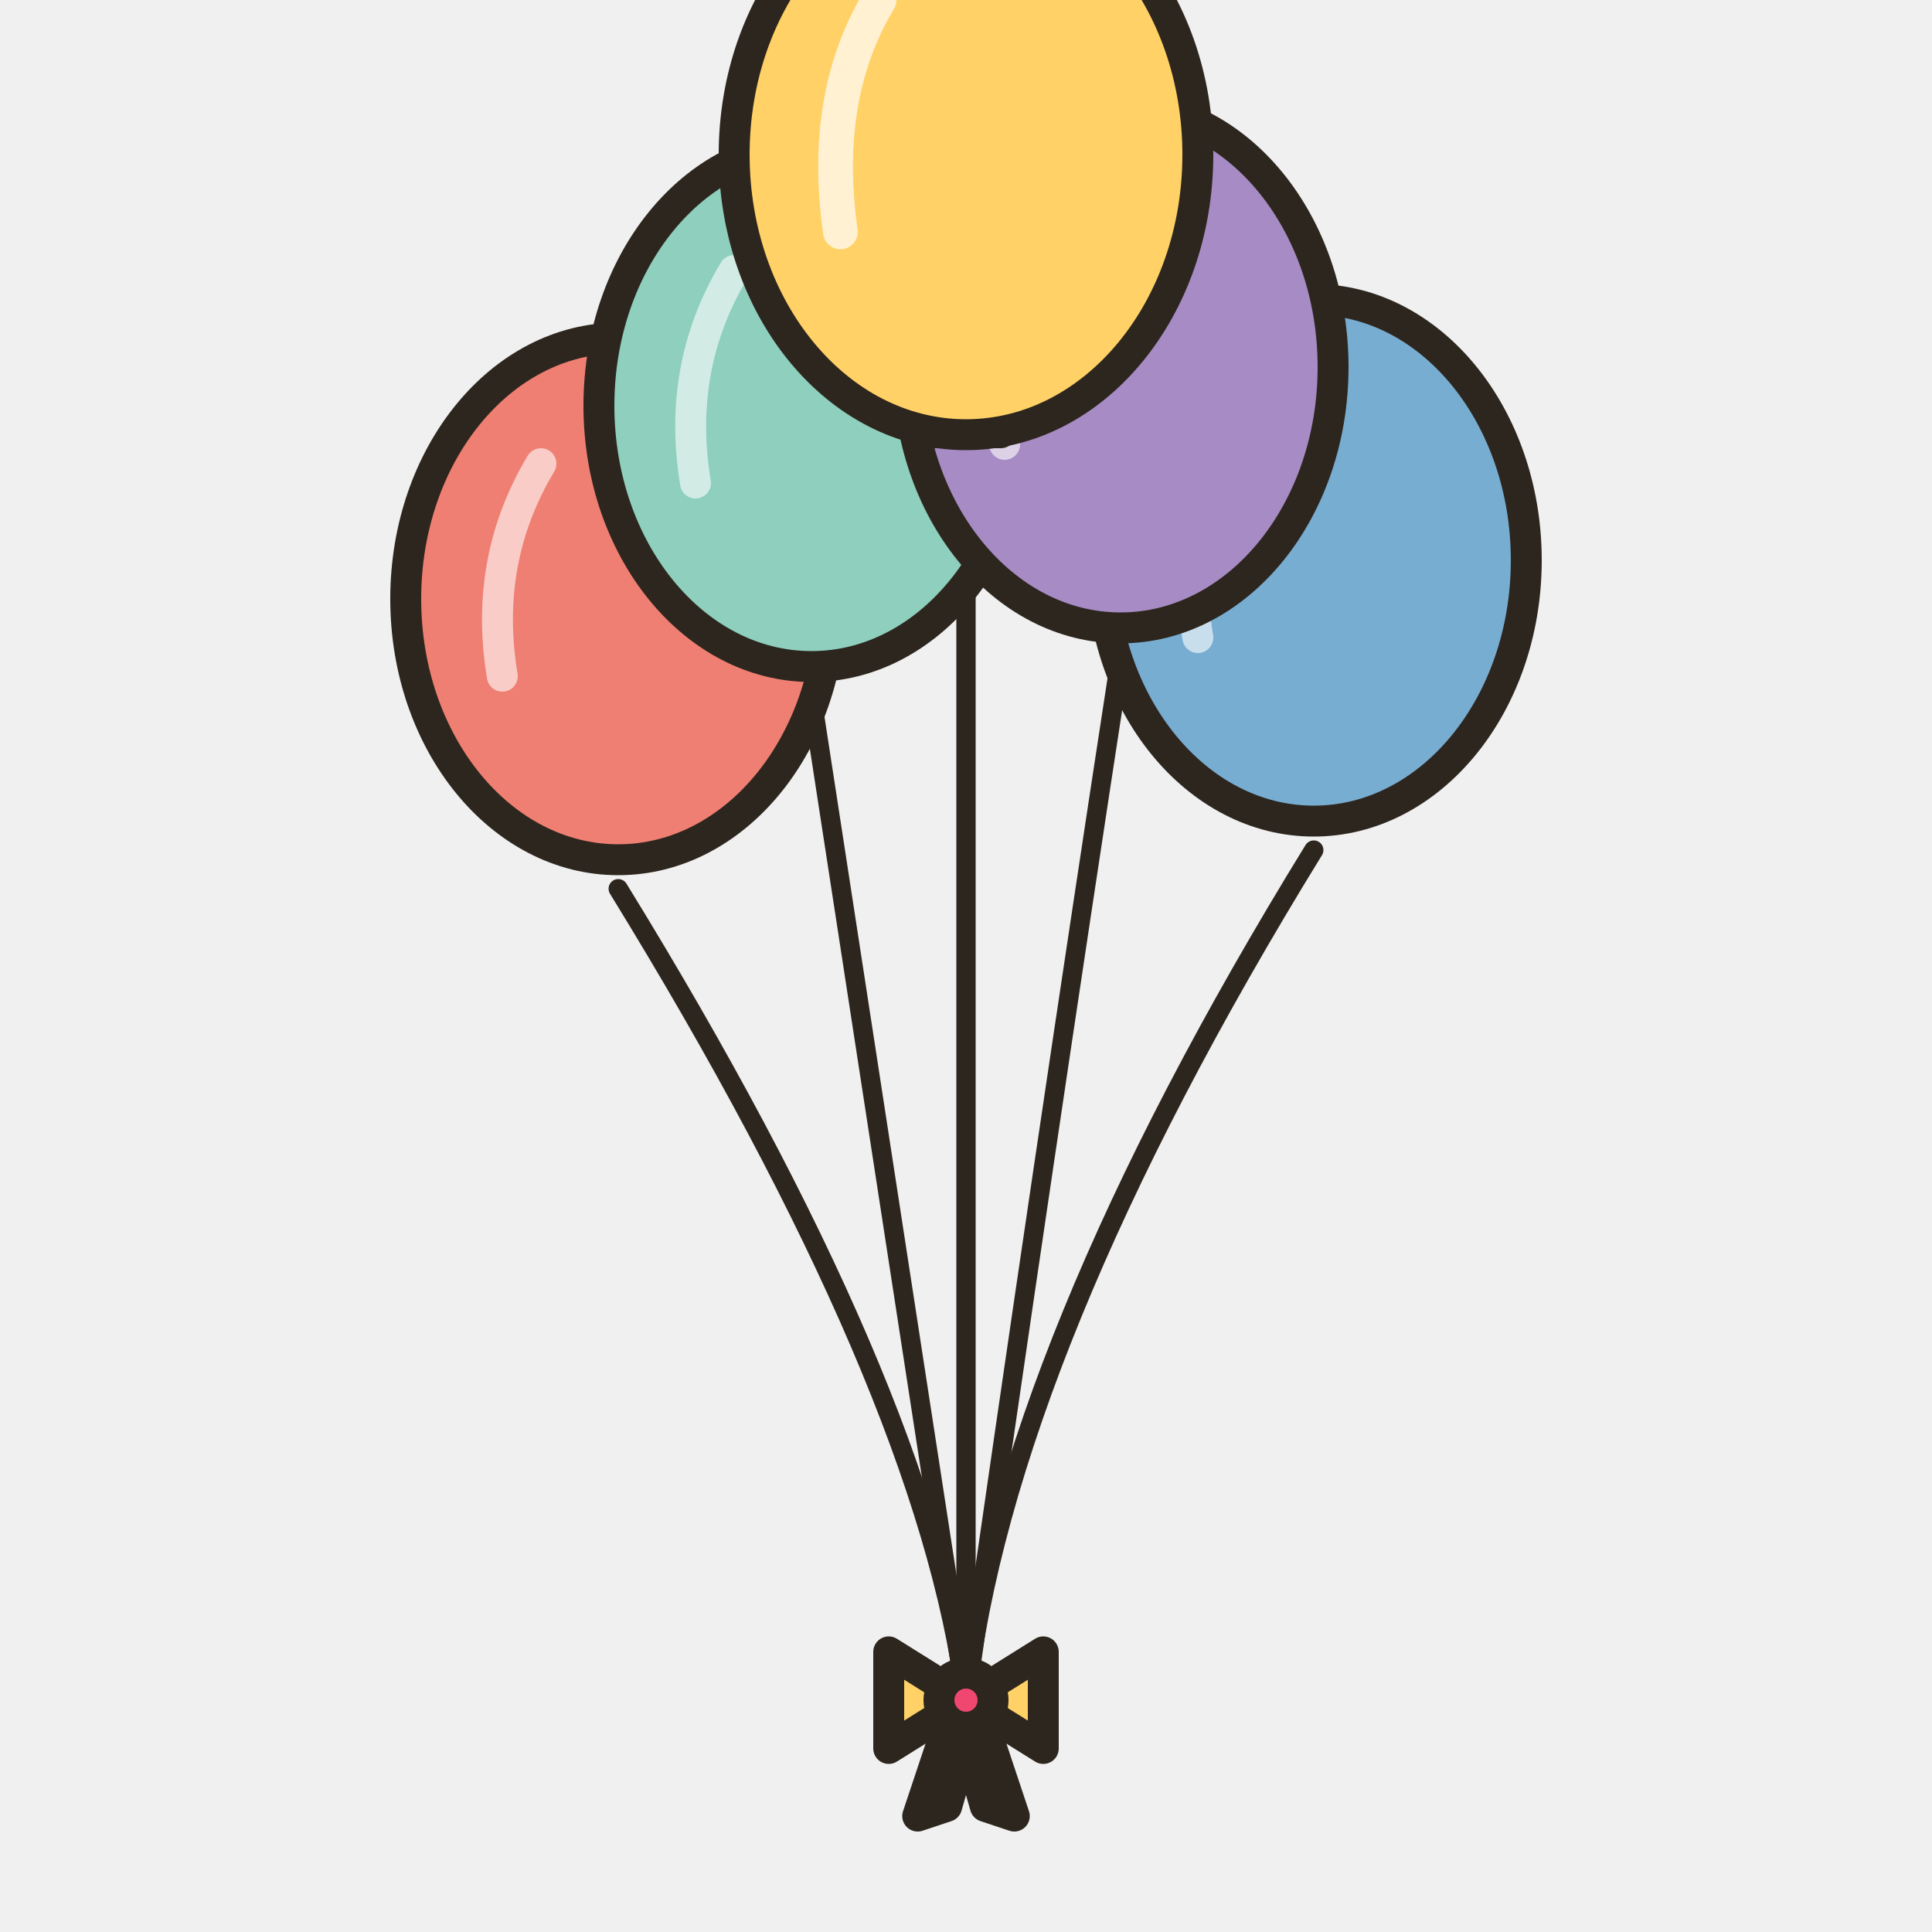
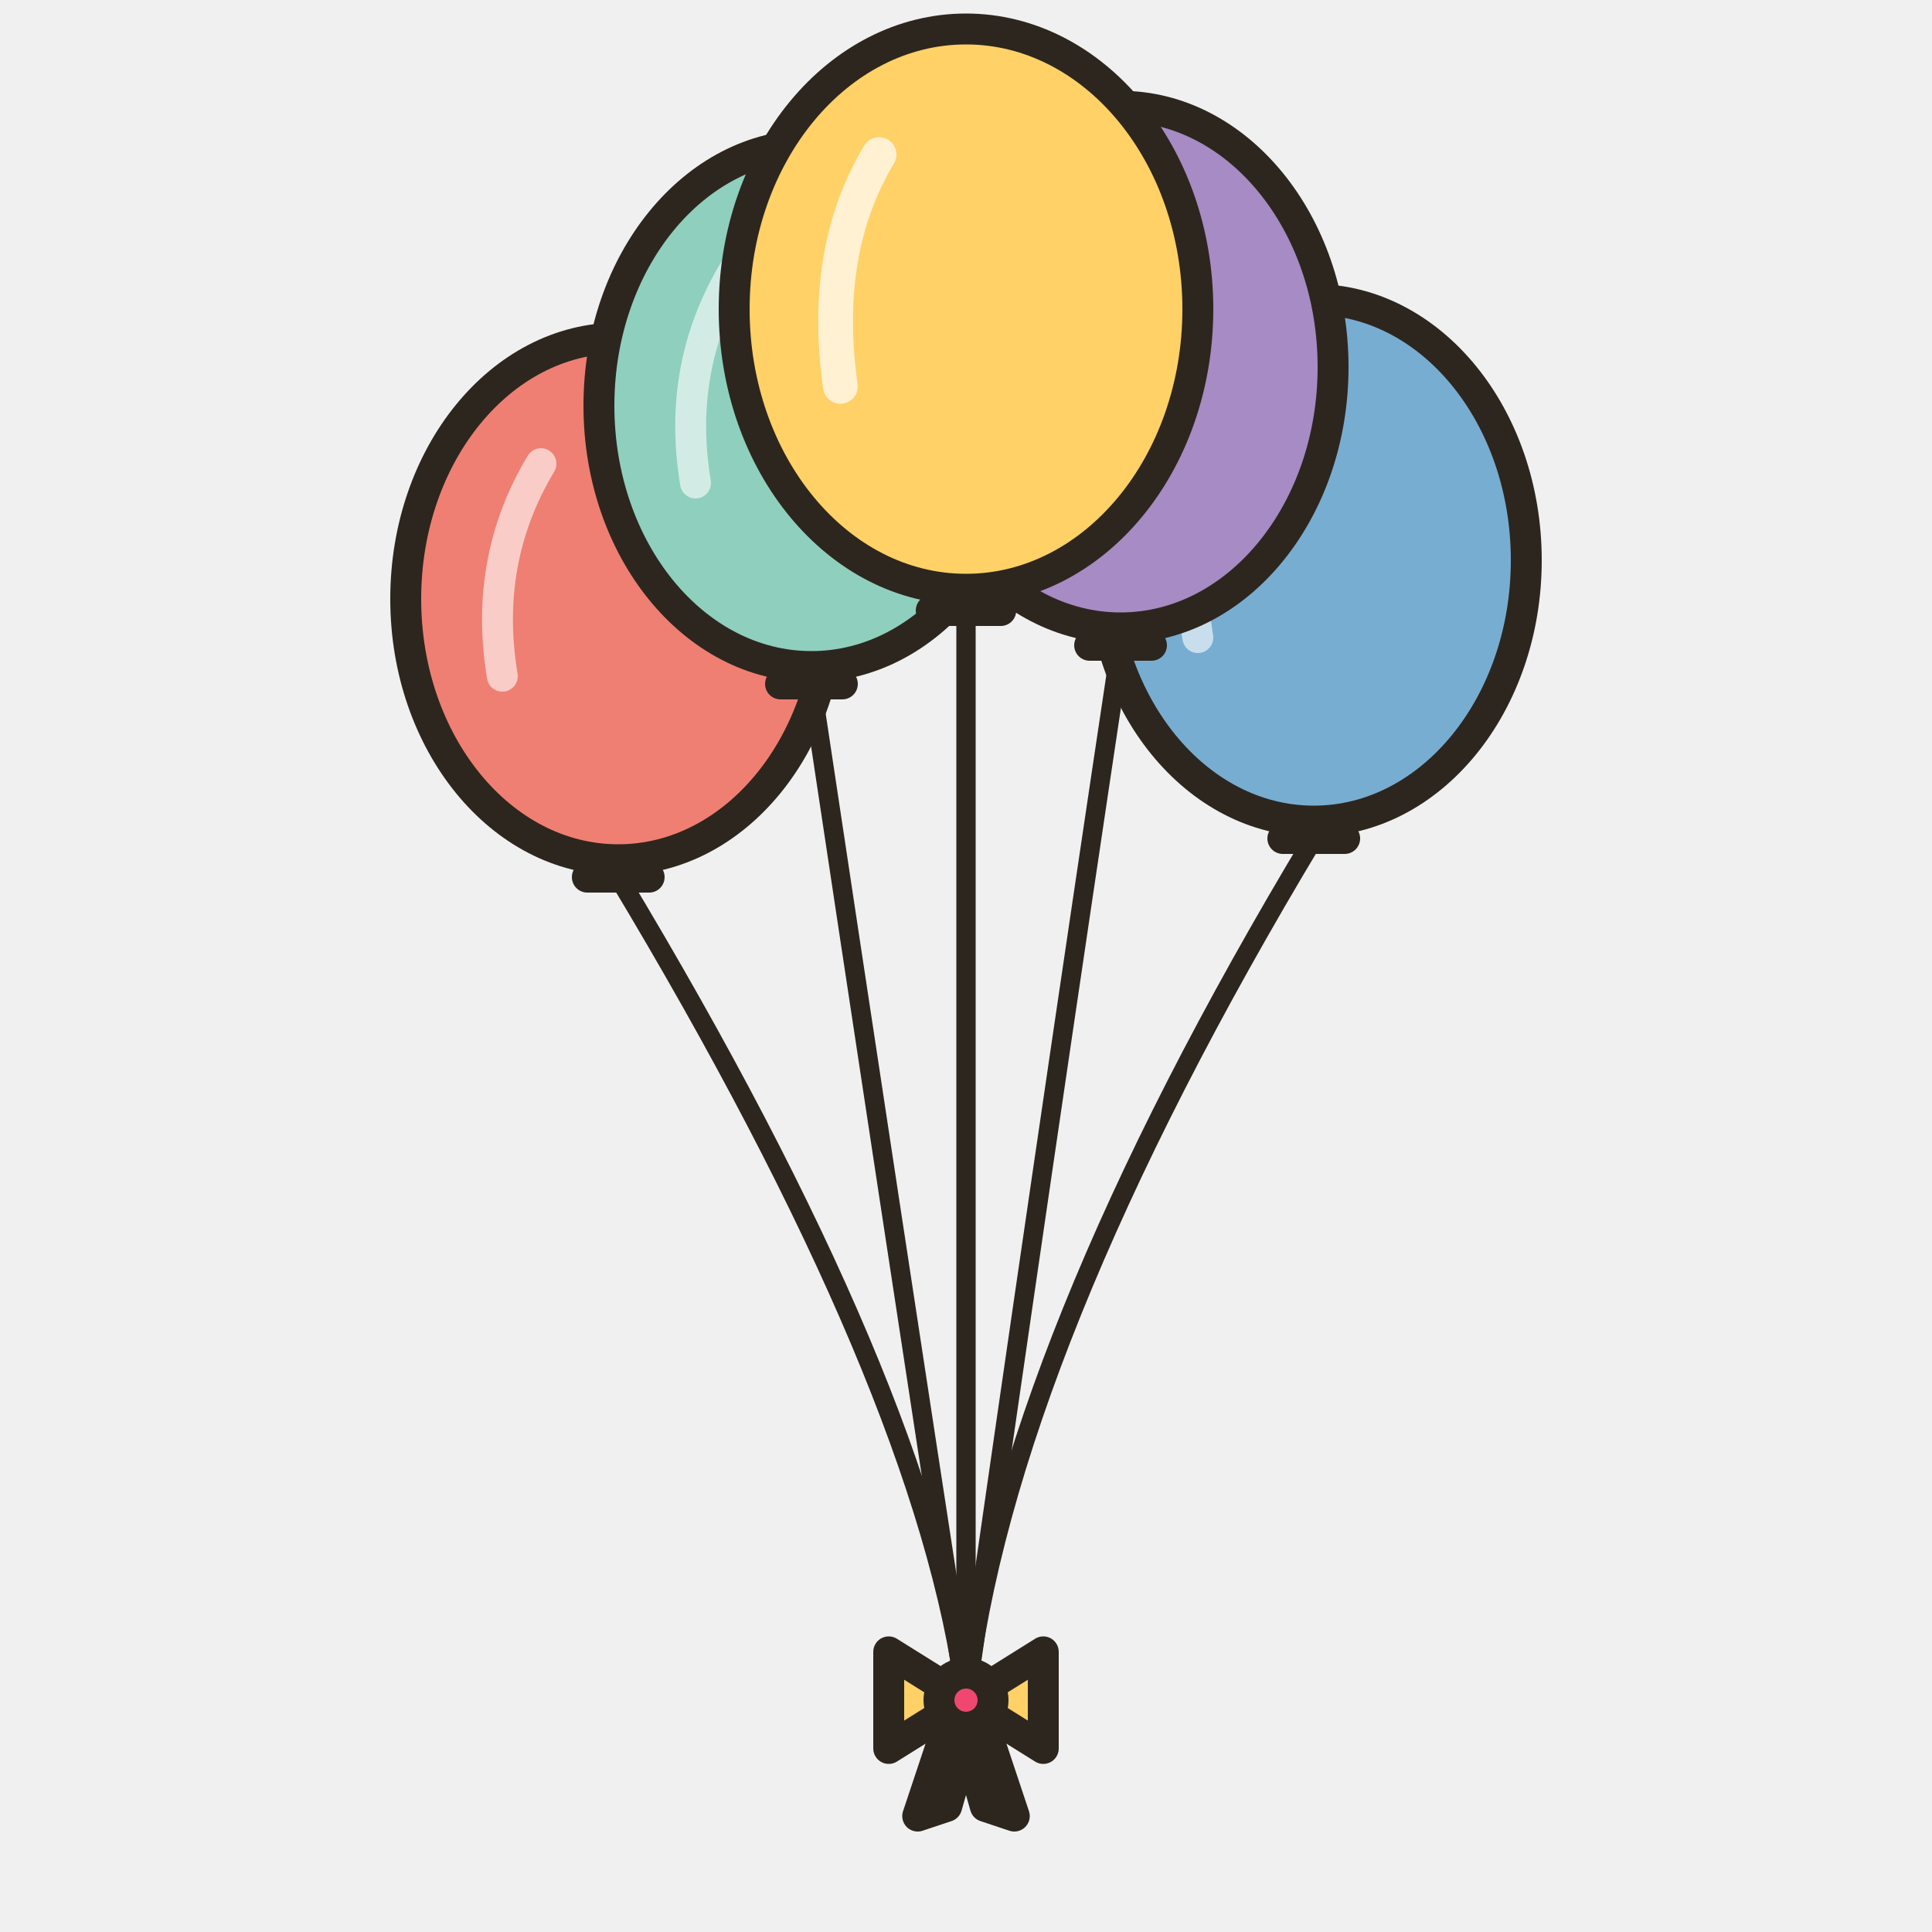
<svg xmlns="http://www.w3.org/2000/svg" viewBox="0 0 1000 1000" data-asset-id="prop_balloons">
  <g id="prop" stroke="#2d261e" stroke-width="16" stroke-linejoin="round" stroke-linecap="round">
-     <path d="M500 880 Q480 720 320 460" fill="none" stroke="#2d261e" stroke-width="10" />
-     <path d="M500 880 Q520 700 680 440" fill="none" stroke="#2d261e" stroke-width="10" />
-     <path d="M500 880 Q460 620 420 360" fill="none" stroke="#2d261e" stroke-width="10" />
-     <path d="M500 880 Q540 600 580 340" fill="none" stroke="#2d261e" stroke-width="10" />
-     <path d="M500 880 Q500 580 500 240" fill="none" stroke="#2d261e" stroke-width="10" />
+     <path d="M500 880 Q480 720 320 454" fill="none" stroke="#2d261e" stroke-width="10" />
+     <path d="M500 880 Q520 700 680 434" fill="none" stroke="#2d261e" stroke-width="10" />
+     <path d="M500 880 Q460 620 420 354" fill="none" stroke="#2d261e" stroke-width="10" />
+     <path d="M500 880 Q540 600 580 334" fill="none" stroke="#2d261e" stroke-width="10" />
+     <path d="M500 880 Q500 580 500 314" fill="none" stroke="#2d261e" stroke-width="10" />
    <g transform="translate(500, 880)">
      <polygon points="0,0 -40,-25 -40,25" fill="#ffd166" />
      <polygon points="0,0 40,-25 40,25" fill="#ffd166" />
      <circle cx="0" cy="0" r="14" fill="#ef476f" />
      <path d="M-10 15 L-25 60 L-10 55 L0 20" fill="#ffd166" />
      <path d="M10 15 L25 60 L10 55 L0 20" fill="#ffd166" />
    </g>
    <g transform="translate(320, 420)">
-       <polygon points="0,0 -16,22 16,22" fill="#ef7f72" />
+       <polygon points="0,20 -16,34 16,34" fill="#ef7f72" />
      <ellipse cx="0" cy="-110" rx="110" ry="135" fill="#ef7f72" />
      <path d="M-40 -180 Q-70 -130 -60 -70" fill="none" stroke="#ffffff" stroke-width="16" stroke-linecap="round" opacity="0.6" />
    </g>
    <g transform="translate(680, 400)">
-       <polygon points="0,0 -16,22 16,22" fill="#78add2" />
+       <polygon points="0,20 -16,34 16,34" fill="#78add2" />
      <ellipse cx="0" cy="-110" rx="110" ry="135" fill="#78add2" />
      <path d="M-40 -180 Q-70 -130 -60 -70" fill="none" stroke="#ffffff" stroke-width="16" stroke-linecap="round" opacity="0.6" />
    </g>
    <g transform="translate(420, 320)">
-       <polygon points="0,0 -16,22 16,22" fill="#8fcfbd" />
+       <polygon points="0,20 -16,34 16,34" fill="#8fcfbd" />
      <ellipse cx="0" cy="-110" rx="110" ry="135" fill="#8fcfbd" />
      <path d="M-40 -180 Q-70 -130 -60 -70" fill="none" stroke="#ffffff" stroke-width="16" stroke-linecap="round" opacity="0.6" />
    </g>
    <g transform="translate(580, 300)">
-       <polygon points="0,0 -16,22 16,22" fill="#a78bc4" />
+       <polygon points="0,20 -16,34 16,34" fill="#a78bc4" />
      <ellipse cx="0" cy="-110" rx="110" ry="135" fill="#a78bc4" />
      <path d="M-40 -180 Q-70 -130 -60 -70" fill="none" stroke="#ffffff" stroke-width="16" stroke-linecap="round" opacity="0.6" />
    </g>
-     <g transform="translate(500, 200)">
-       <polygon points="0,0 -18,24 18,24" fill="#ffd166" />
+     <g transform="translate(500, 280)">
+       <polygon points="0,22 -18,36 18,36" fill="#ffd166" />
      <ellipse cx="0" cy="-120" rx="120" ry="145" fill="#ffd166" />
      <path d="M-45 -200 Q-75 -150 -65 -80" fill="none" stroke="#ffffff" stroke-width="18" stroke-linecap="round" opacity="0.7" />
    </g>
  </g>
</svg>
